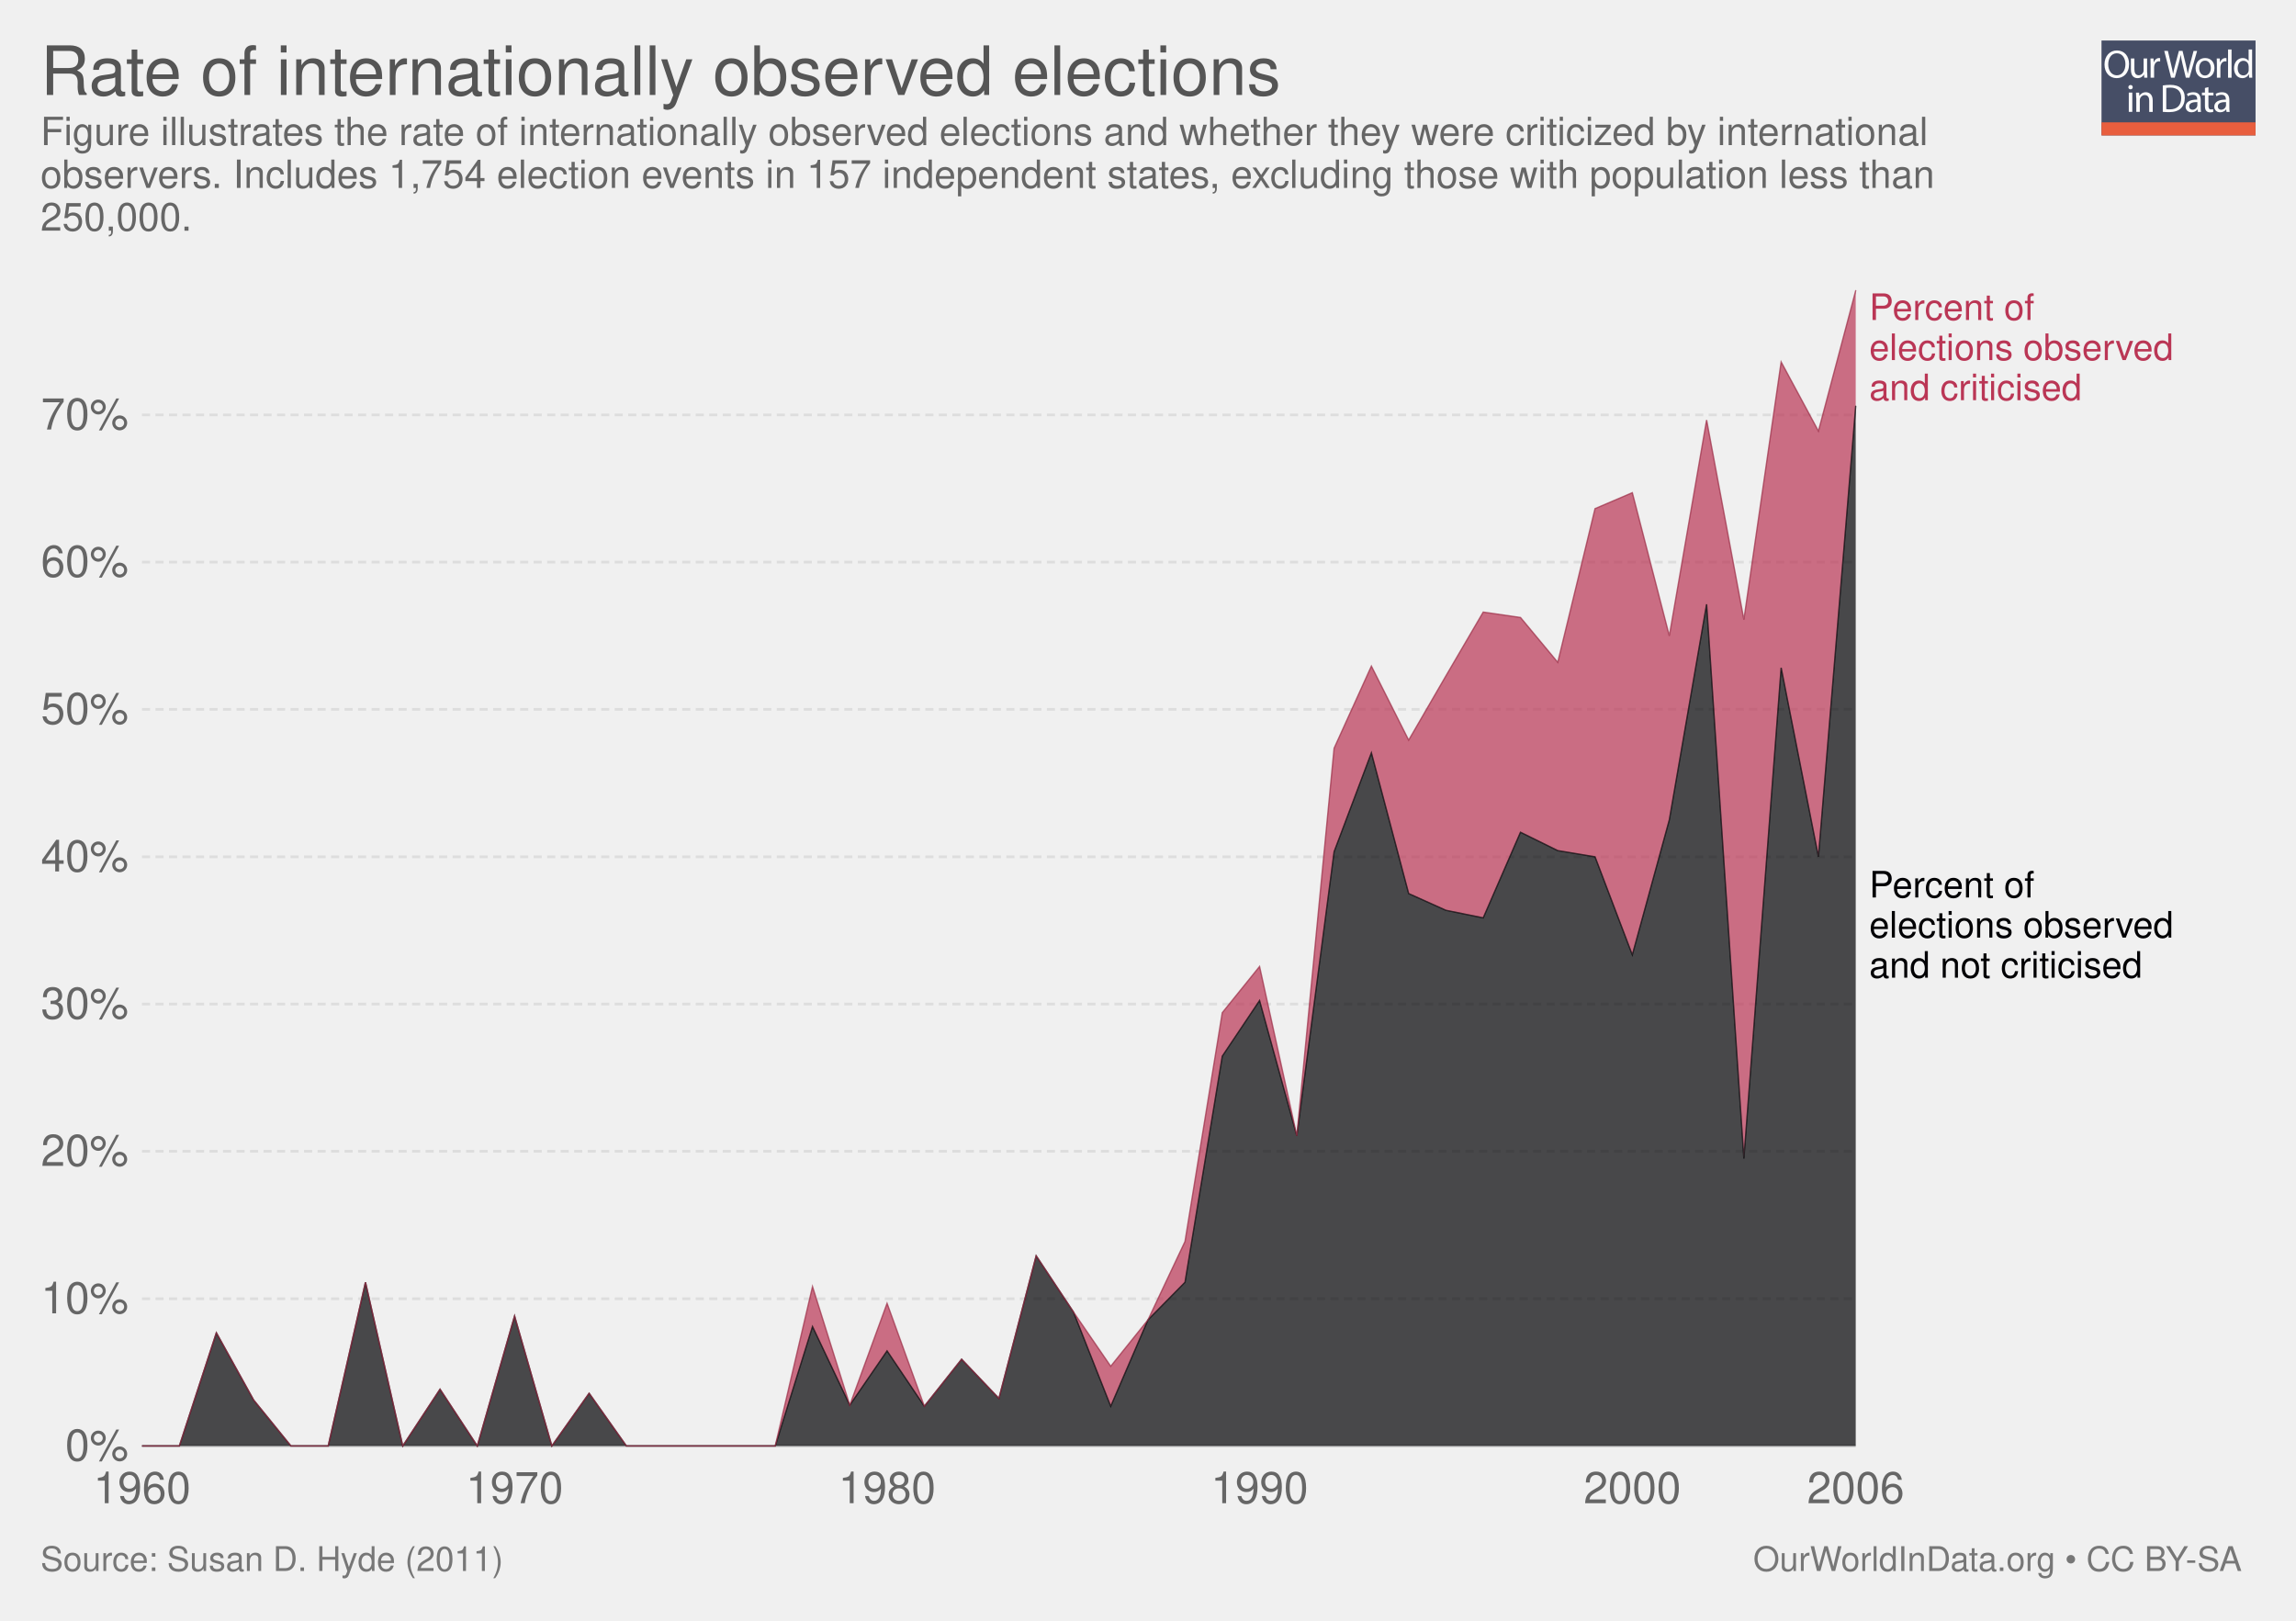
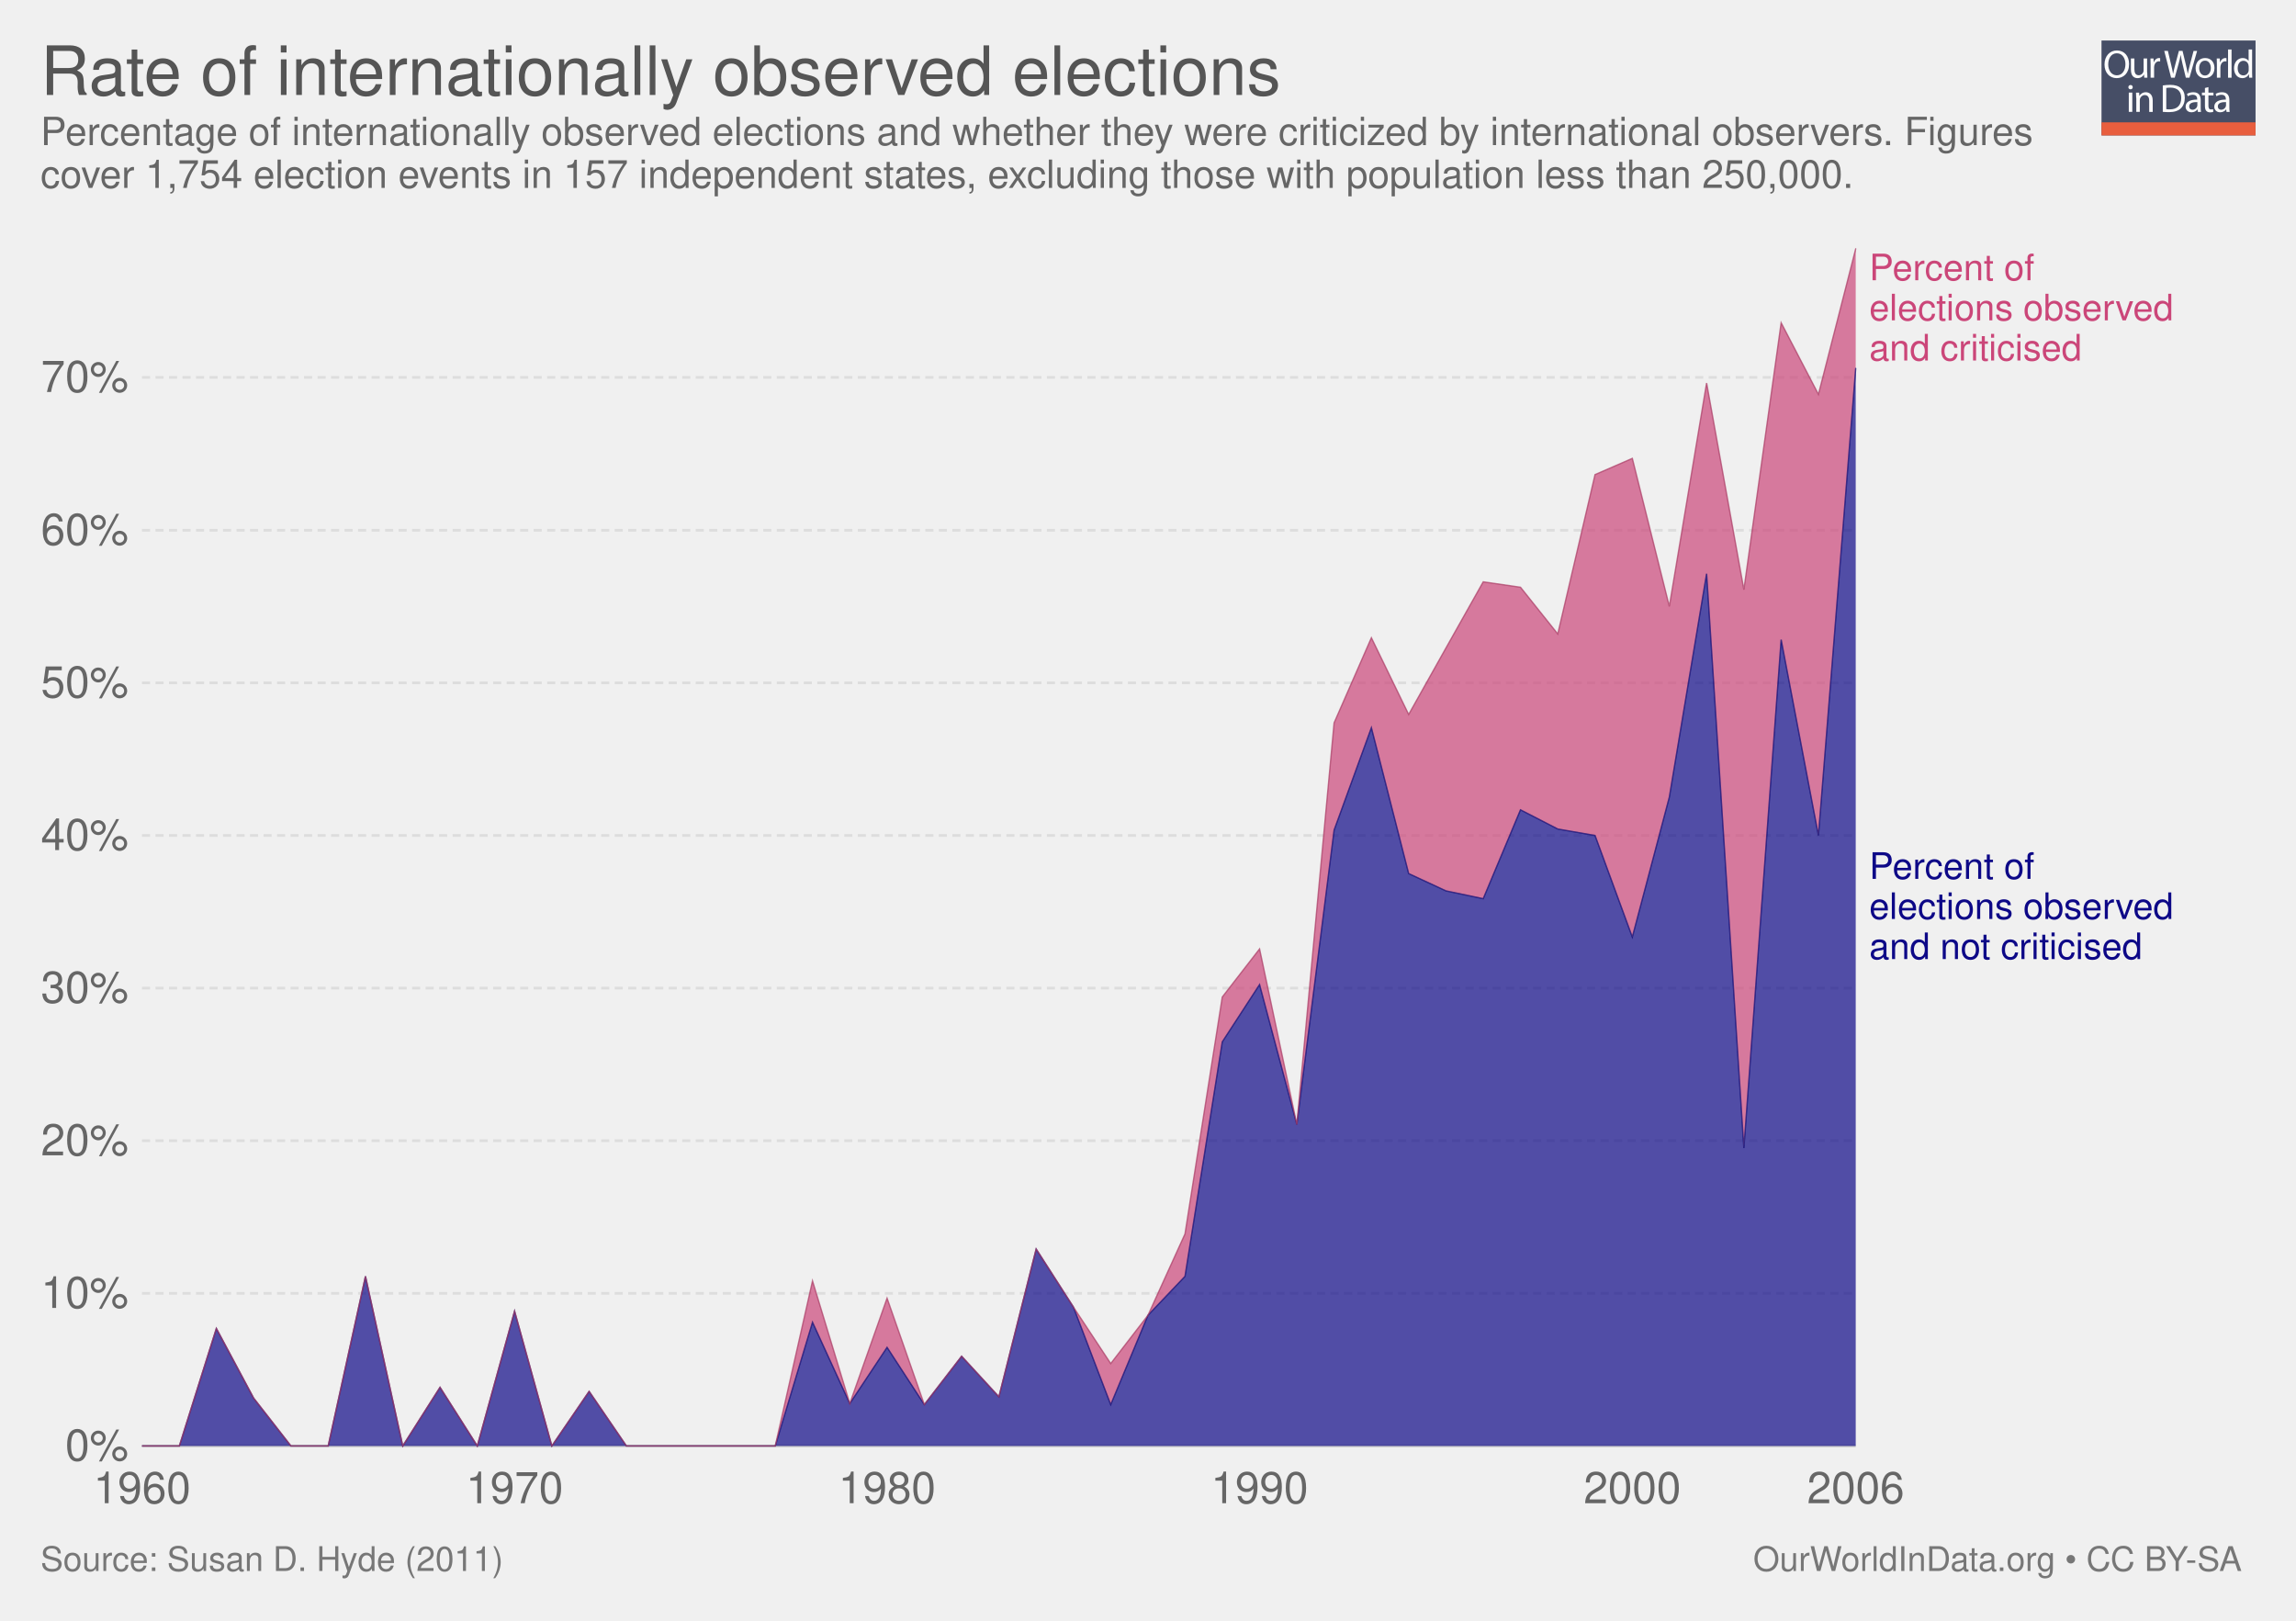
<svg xmlns="http://www.w3.org/2000/svg" xmlns:xlink="http://www.w3.org/1999/xlink" version="1.1" style="font-family: 'Helvetica Neue', Helvetica, Arial, sans-serif; font-size: 18px; background-color: white; text-rendering: optimizeLegibility; -webkit-font-smoothing: antialiased;" width="850" height="600">
  <g class="ChartTab">
    <g class="HeaderView">
      <g opacity="0.8" transform="translate(778, 15) scale(0.27)">
        <a xlink:href="https://ourworldindata.org" target="_blank">
          <g>
            <rect x="0" y="0" fill="#1B2543" width="211.2" height="130.1" />
            <rect x="0" y="112.2" fill="#E63912" width="211.2" height="17.9" />
            <g>
              <rect x="1.2" y="12.3" fill="none" width="210.2" height="99.2" />
              <path fill="#FFFFFF" d="M37.8,32.2c0,12.7-7.7,19.4-17.1,19.4c-9.7,0-16.6-7.5-16.6-18.7c0-11.7,7.3-19.3,17.1-19.3 C31.3,13.7,37.8,21.3,37.8,32.2z M9.2,32.8c0,7.9,4.3,14.9,11.8,14.9c7.5,0,11.8-6.9,11.8-15.3c0-7.3-3.8-14.9-11.8-14.9 C13.1,17.5,9.2,24.8,9.2,32.8z" />
              <path fill="#FFFFFF" d="M62.7,43.8c0,2.7,0.1,5.1,0.2,7.2h-4.3l-0.3-4.3h-0.1c-1.3,2.1-4,4.9-8.8,4.9c-4.2,0-9.1-2.3-9.1-11.6 V24.6h4.8v14.6c0,5,1.5,8.4,5.9,8.4c3.2,0,5.5-2.2,6.3-4.4c0.3-0.7,0.4-1.6,0.4-2.5V24.6h4.8V43.8z" />
              <path fill="#FFFFFF" d="M67.3,32.8c0-3.1-0.1-5.8-0.2-8.2h4.2l0.2,5.2h0.2c1.2-3.5,4.1-5.8,7.3-5.8c0.5,0,0.9,0.1,1.4,0.2v4.5 c-0.5-0.1-1-0.2-1.6-0.2c-3.4,0-5.8,2.6-6.5,6.2c-0.1,0.7-0.2,1.4-0.2,2.2V51h-4.8V32.8z" />
              <path fill="#FFFFFF" d="M95.4,51l-9.4-36.8h5l4.4,18.6c1.1,4.6,2.1,9.2,2.7,12.7h0.1c0.6-3.7,1.8-8,3-12.8l4.9-18.5h5l4.5,18.7 c1,4.4,2,8.7,2.6,12.6h0.1c0.8-4,1.8-8.1,3-12.7l4.9-18.5h4.9L120.6,51h-5L111,31.9c-1.1-4.7-1.9-8.3-2.4-12h-0.1 c-0.7,3.7-1.5,7.3-2.8,12L100.4,51H95.4z" />
              <path fill="#FFFFFF" d="M154.9,37.6c0,9.8-6.8,14-13.2,14c-7.2,0-12.7-5.2-12.7-13.6c0-8.8,5.8-14,13.1-14 C149.8,24,154.9,29.5,154.9,37.6z M133.9,37.9c0,5.8,3.3,10.1,8,10.1c4.6,0,8-4.3,8-10.3c0-4.5-2.2-10.1-7.9-10.1 C136.3,27.6,133.9,32.8,133.9,37.9z" />
              <path fill="#FFFFFF" d="M158.2,32.8c0-3.1-0.1-5.8-0.2-8.2h4.2l0.2,5.2h0.2c1.2-3.5,4.1-5.8,7.3-5.8c0.5,0,0.9,0.1,1.4,0.2v4.5 c-0.5-0.1-1-0.2-1.6-0.2c-3.4,0-5.8,2.6-6.5,6.2c-0.1,0.7-0.2,1.4-0.2,2.2V51h-4.8V32.8z" />
              <path fill="#FFFFFF" d="M173.5,12.3h4.8V51h-4.8V12.3z" />
              <path fill="#FFFFFF" d="M206.5,12.3v31.9c0,2.3,0.1,5,0.2,6.8h-4.3l-0.2-4.6H202c-1.5,2.9-4.7,5.2-9,5.2 c-6.4,0-11.3-5.4-11.3-13.4c-0.1-8.8,5.4-14.2,11.9-14.2c4,0,6.8,1.9,8,4h0.1V12.3H206.5z M201.7,35.4c0-0.6-0.1-1.4-0.2-2 c-0.7-3.1-3.3-5.6-6.9-5.6c-5,0-7.9,4.4-7.9,10.2c0,5.3,2.6,9.8,7.8,9.8c3.2,0,6.2-2.1,7.1-5.7c0.2-0.7,0.2-1.3,0.2-2.1V35.4z" />
              <path fill="#FFFFFF" d="M42.8,64c0.1,1.6-1.1,2.9-3.1,2.9c-1.7,0-2.9-1.3-2.9-2.9c0-1.7,1.3-3,3-3C41.7,61,42.8,62.3,42.8,64z M37.4,97.8V71.4h4.8v26.4H37.4z" />
              <path fill="#FFFFFF" d="M47.5,78.6c0-2.7-0.1-5-0.2-7.1h4.3l0.3,4.4h0.1c1.3-2.5,4.4-5,8.8-5c3.7,0,9.4,2.2,9.4,11.2v15.8h-4.8 V82.6c0-4.3-1.6-7.8-6.1-7.8c-3.2,0-5.6,2.2-6.5,4.9c-0.2,0.6-0.3,1.4-0.3,2.2v15.9h-4.8V78.6z" />
              <path fill="#FFFFFF" d="M84,61.6c2.9-0.4,6.3-0.8,10.1-0.8c6.8,0,11.7,1.6,14.9,4.6c3.3,3,5.2,7.3,5.2,13.2c0,6-1.9,10.9-5.3,14.3 c-3.4,3.4-9.1,5.3-16.3,5.3c-3.4,0-6.2-0.2-8.6-0.4V61.6z M88.8,94.1c1.2,0.2,3,0.3,4.8,0.3c10.2,0,15.7-5.7,15.7-15.6 c0.1-8.7-4.9-14.2-14.9-14.2c-2.5,0-4.3,0.2-5.6,0.5V94.1z" />
              <path fill="#FFFFFF" d="M132.1,97.8l-0.4-3.3h-0.2c-1.5,2.1-4.3,3.9-8.1,3.9c-5.4,0-8.1-3.8-8.1-7.6c0-6.4,5.7-9.9,15.9-9.8v-0.5 c0-2.2-0.6-6.1-6-6.1c-2.5,0-5,0.8-6.9,2l-1.1-3.2c2.2-1.4,5.4-2.3,8.7-2.3c8.1,0,10.1,5.5,10.1,10.8v9.9c0,2.3,0.1,4.5,0.4,6.3 H132.1z M131.4,84.4c-5.3-0.1-11.2,0.8-11.2,5.9c0,3.1,2.1,4.6,4.5,4.6c3.4,0,5.6-2.2,6.4-4.4c0.2-0.5,0.3-1,0.3-1.5V84.4z" />
              <path fill="#FFFFFF" d="M146.6,63.9v7.6h6.9v3.7h-6.9v14.2c0,3.3,0.9,5.1,3.6,5.1c1.3,0,2.2-0.2,2.8-0.3l0.2,3.6 c-0.9,0.4-2.4,0.7-4.3,0.7c-2.2,0-4-0.7-5.2-2c-1.4-1.4-1.9-3.8-1.9-6.9V75.1h-4.1v-3.7h4.1v-6.3L146.6,63.9z" />
              <path fill="#FFFFFF" d="M171.4,97.8l-0.4-3.3h-0.2c-1.5,2.1-4.3,3.9-8.1,3.9c-5.4,0-8.1-3.8-8.1-7.6c0-6.4,5.7-9.9,15.9-9.8v-0.5 c0-2.2-0.6-6.1-6-6.1c-2.5,0-5,0.8-6.9,2l-1.1-3.2c2.2-1.4,5.4-2.3,8.7-2.3c8.1,0,10.1,5.5,10.1,10.8v9.9c0,2.3,0.1,4.5,0.4,6.3 H171.4z M170.7,84.4c-5.3-0.1-11.2,0.8-11.2,5.9c0,3.1,2.1,4.6,4.5,4.6c3.4,0,5.6-2.2,6.4-4.4c0.2-0.5,0.3-1,0.3-1.5V84.4z" />
            </g>
          </g>
        </a>
      </g>
      <a href="https://ourworldindata.org/grapher/rate-of-internationally-observed-elections" target="_blank">
        <text font-size="25.20" x="15.0" y="35.2" fill="#555">
          <tspan x="15" y="35.16">Rate of internationally observed elections</tspan>
        </text>
      </a>
      <text font-size="14.40" x="15.0" y="53.7" fill="#666">
-         <tspan x="15" y="53.72">Figure illustrates the rate of internationally observed elections and whether they were criticized by international</tspan>
-         <tspan x="15" y="69.56">observers. Includes 1,754 election events in 157 independent states, excluding those with population less than</tspan>
-         <tspan x="15" y="85.4">250,000.</tspan>
+         <tspan x="15" y="53.72">Percentage of internationally observed elections and whether they were criticized by international observers. Figures</tspan>
+         <tspan x="15" y="69.56">cover 1,754 election events in 157 independent states, excluding those with population less than 250,000.</tspan>
      </text>
    </g>
    <g class="StackedArea">
      <defs>
        <clipPath id="boundsClip-1">
-           <rect x="52.562" y="0" width="820" height="897.8" />
+           <rect x="52.562" y="0" width="820" height="928.8" />
        </clipPath>
      </defs>
      <g class="AxisBoxView">
        <g class="HorizontalAxis">
          <text x="52.6" y="556.5" fill="#666" text-anchor="middle" font-size="16.2">1960</text>
          <text x="190.5" y="556.5" fill="#666" text-anchor="middle" font-size="16.2">1970</text>
          <text x="328.4" y="556.5" fill="#666" text-anchor="middle" font-size="16.2">1980</text>
          <text x="466.3" y="556.5" fill="#666" text-anchor="middle" font-size="16.2">1990</text>
          <text x="604.3" y="556.5" fill="#666" text-anchor="middle" font-size="16.2">2000</text>
          <text x="687" y="556.5" fill="#666" text-anchor="middle" font-size="16.2">2006</text>
        </g>
        <g class="VerticalAxis">
          <text x="47.56" y="535.3" fill="#666" dominant-baseline="middle" text-anchor="end" font-size="16.2">0%</text>
-           <text x="47.56" y="480.8" fill="#666" dominant-baseline="middle" text-anchor="end" font-size="16.2">10%</text>
-           <text x="47.56" y="426.2" fill="#666" dominant-baseline="middle" text-anchor="end" font-size="16.2">20%</text>
-           <text x="47.56" y="371.7" fill="#666" dominant-baseline="middle" text-anchor="end" font-size="16.2">30%</text>
-           <text x="47.56" y="317.2" fill="#666" dominant-baseline="middle" text-anchor="end" font-size="16.2">40%</text>
-           <text x="47.56" y="262.6" fill="#666" dominant-baseline="middle" text-anchor="end" font-size="16.2">50%</text>
-           <text x="47.56" y="208.1" fill="#666" dominant-baseline="middle" text-anchor="end" font-size="16.2">60%</text>
-           <text x="47.56" y="153.6" fill="#666" dominant-baseline="middle" text-anchor="end" font-size="16.2">70%</text>
+           <text x="47.56" y="478.8" fill="#666" dominant-baseline="middle" text-anchor="end" font-size="16.2">10%</text>
+           <text x="47.56" y="422.3" fill="#666" dominant-baseline="middle" text-anchor="end" font-size="16.2">20%</text>
+           <text x="47.56" y="365.8" fill="#666" dominant-baseline="middle" text-anchor="end" font-size="16.2">30%</text>
+           <text x="47.56" y="309.3" fill="#666" dominant-baseline="middle" text-anchor="end" font-size="16.2">40%</text>
+           <text x="47.56" y="252.8" fill="#666" dominant-baseline="middle" text-anchor="end" font-size="16.2">50%</text>
+           <text x="47.56" y="196.3" fill="#666" dominant-baseline="middle" text-anchor="end" font-size="16.2">60%</text>
+           <text x="47.56" y="139.7" fill="#666" dominant-baseline="middle" text-anchor="end" font-size="16.2">70%</text>
        </g>
        <g class="AxisGridLines">
          <line x1="52.56" y1="535.3" x2="687.00" y2="535.3" stroke="#ccc" />
-           <line x1="52.56" y1="480.8" x2="687.00" y2="480.8" stroke="#ddd" stroke-dasharray="3,2" />
-           <line x1="52.56" y1="426.2" x2="687.00" y2="426.2" stroke="#ddd" stroke-dasharray="3,2" />
-           <line x1="52.56" y1="371.7" x2="687.00" y2="371.7" stroke="#ddd" stroke-dasharray="3,2" />
-           <line x1="52.56" y1="317.2" x2="687.00" y2="317.2" stroke="#ddd" stroke-dasharray="3,2" />
-           <line x1="52.56" y1="262.6" x2="687.00" y2="262.6" stroke="#ddd" stroke-dasharray="3,2" />
-           <line x1="52.56" y1="208.1" x2="687.00" y2="208.1" stroke="#ddd" stroke-dasharray="3,2" />
-           <line x1="52.56" y1="153.6" x2="687.00" y2="153.6" stroke="#ddd" stroke-dasharray="3,2" />
+           <line x1="52.56" y1="478.8" x2="687.00" y2="478.8" stroke="#ddd" stroke-dasharray="3,2" />
+           <line x1="52.56" y1="422.3" x2="687.00" y2="422.3" stroke="#ddd" stroke-dasharray="3,2" />
+           <line x1="52.56" y1="365.8" x2="687.00" y2="365.8" stroke="#ddd" stroke-dasharray="3,2" />
+           <line x1="52.56" y1="309.3" x2="687.00" y2="309.3" stroke="#ddd" stroke-dasharray="3,2" />
+           <line x1="52.56" y1="252.8" x2="687.00" y2="252.8" stroke="#ddd" stroke-dasharray="3,2" />
+           <line x1="52.56" y1="196.3" x2="687.00" y2="196.3" stroke="#ddd" stroke-dasharray="3,2" />
+           <line x1="52.56" y1="139.7" x2="687.00" y2="139.7" stroke="#ddd" stroke-dasharray="3,2" />
        </g>
      </g>
      <g clip-path="url(#boundsClip-1)">
        <g class="HeightedLegend clickable">
          <g class="legendMark">
-             <rect x="687.005" y="107.65" width="147.995" height="42.7" fill="#fff" opacity="0" />
-             <text font-size="13.50" x="692.0" y="118.5" fill="rgb(186, 54, 85)">
-               <tspan x="692.005" y="118.45">Percent of</tspan>
-               <tspan x="692.005" y="133.3">elections observed</tspan>
-               <tspan x="692.005" y="148.15">and criticised</tspan>
+             <rect x="687.005" y="92.95" width="147.995" height="42.7" fill="#fff" opacity="0" />
+             <text font-size="13.50" x="692.0" y="103.7" fill="rgb(203, 70, 121)">
+               <tspan x="692.005" y="103.75">Percent of</tspan>
+               <tspan x="692.005" y="118.6">elections observed</tspan>
+               <tspan x="692.005" y="133.45">and criticised</tspan>
            </text>
          </g>
          <g class="legendMark">
-             <rect x="687.005" y="321.45" width="147.995" height="42.7" fill="#fff" opacity="0" />
-             <text font-size="13.50" x="692.0" y="332.3" fill="rgb(0, 0, 4)">
-               <tspan x="692.005" y="332.25">Percent of</tspan>
-               <tspan x="692.005" y="347.1">elections observed</tspan>
-               <tspan x="692.005" y="361.95">and not criticised</tspan>
+             <rect x="687.005" y="314.55" width="147.995" height="42.7" fill="#fff" opacity="0" />
+             <text font-size="13.50" x="692.0" y="325.3" fill="rgb(13, 8, 135)">
+               <tspan x="692.005" y="325.35">Percent of</tspan>
+               <tspan x="692.005" y="340.2">elections observed</tspan>
+               <tspan x="692.005" y="355.05">and not criticised</tspan>
            </text>
          </g>
        </g>
        <g class="Areas">
-           <rect x="52.562" y="107.6" width="634.443" height="427.7" opacity="0" fill="rgba(255,255,255,0)" />
-           <path stroke-linecap="round" d="M52.6 535.3L66.4 535.3L80.1 493.4L93.9 518.3L107.7 535.3L121.5 535.3L135.3 474.7L149.1 535.3L162.9 514.3L176.7 535.3L190.5 487.2L204.3 535.3L218.1 515.8L231.9 535.3L245.7 535.3L259.4 535.3L273.2 535.3L287 535.3L300.8 491.1L314.6 520.2L328.4 500.1L342.2 520.6L356 503.2L369.8 517.7L383.6 464.9L397.4 485.7L411.2 520.6L425 488.6L438.7 474.7L452.5 391L466.3 370.4L480.1 420.5L493.9 315.3L507.7 278.7L521.5 330.8L535.3 337L549.1 339.8L562.9 308.1L576.7 314.9L590.5 317.2L604.3 353.5L618 303.5L631.8 223.7L645.6 428.9L659.4 247.2L673.2 317.2L687 150.4L687.005 535.3L52.562 535.3" fill="rgb(0, 0, 4)" fill-opacity="0.7" class="World_1-area" />
-           <path stroke-linecap="round" d="M52.6 535.3L66.4 535.3L80.1 493.4L93.9 518.3L107.7 535.3L121.5 535.3L135.3 474.7L149.1 535.3L162.9 514.3L176.7 535.3L190.5 487.2L204.3 535.3L218.1 515.8L231.9 535.3L245.7 535.3L259.4 535.3L273.2 535.3L287 535.3L300.8 476.3L314.6 520.2L328.4 482.5L342.2 520.6L356 503.2L369.8 517.7L383.6 464.9L397.4 485.7L411.2 505.8L425 488.6L438.7 459.6L452.5 374.9L466.3 357.8L480.1 420.5L493.9 277L507.7 246.6L521.5 274L535.3 250.2L549.1 226.6L562.9 228.6L576.7 245.2L590.5 188.3L604.3 182.4L618 235.4L631.8 155.5L645.6 229.4L659.4 134L673.2 159.6L687 107.6L687 150.4L673.2 317.2L659.4 247.2L645.6 428.9L631.8 223.7L618 303.5L604.3 353.5L590.5 317.2L576.7 314.9L562.9 308.1L549.1 339.8L535.3 337L521.5 330.8L507.7 278.7L493.9 315.3L480.1 420.5L466.3 370.4L452.5 391L438.7 474.7L425 488.6L411.2 520.6L397.4 485.7L383.6 464.9L369.8 517.7L356 503.2L342.2 520.6L328.4 500.1L314.6 520.2L300.8 491.1L287 535.3L273.2 535.3L259.4 535.3L245.7 535.3L231.9 535.3L218.1 515.8L204.3 535.3L190.5 487.2L176.7 535.3L162.9 514.3L149.1 535.3L135.3 474.7L121.5 535.3L107.7 535.3L93.9 518.3L80.1 493.4L66.4 535.3L52.6 535.3" fill="rgb(186, 54, 85)" fill-opacity="0.7" class="World_0-area" />
-           <path stroke-linecap="round" d="M52.6 535.3L66.4 535.3L80.1 493.4L93.9 518.3L107.7 535.3L121.5 535.3L135.3 474.7L149.1 535.3L162.9 514.3L176.7 535.3L190.5 487.2L204.3 535.3L218.1 515.8L231.9 535.3L245.7 535.3L259.4 535.3L273.2 535.3L287 535.3L300.8 491.1L314.6 520.2L328.4 500.1L342.2 520.6L356 503.2L369.8 517.7L383.6 464.9L397.4 485.7L411.2 520.6L425 488.6L438.7 474.7L452.5 391L466.3 370.4L480.1 420.5L493.9 315.3L507.7 278.7L521.5 330.8L535.3 337L549.1 339.8L562.9 308.1L576.7 314.9L590.5 317.2L604.3 353.5L618 303.5L631.8 223.7L645.6 428.9L659.4 247.2L673.2 317.2L687 150.4" stroke="rgb(0, 0, 3)" stroke-opacity="0.7" stroke-width="0.5" fill="none" class="World_1-border" />
-           <path stroke-linecap="round" d="M52.6 535.3L66.4 535.3L80.1 493.4L93.9 518.3L107.7 535.3L121.5 535.3L135.3 474.7L149.1 535.3L162.9 514.3L176.7 535.3L190.5 487.2L204.3 535.3L218.1 515.8L231.9 535.3L245.7 535.3L259.4 535.3L273.2 535.3L287 535.3L300.8 476.3L314.6 520.2L328.4 482.5L342.2 520.6L356 503.2L369.8 517.7L383.6 464.9L397.4 485.7L411.2 505.8L425 488.6L438.7 459.6L452.5 374.9L466.3 357.8L480.1 420.5L493.9 277L507.7 246.6L521.5 274L535.3 250.2L549.1 226.6L562.9 228.6L576.7 245.2L590.5 188.3L604.3 182.4L618 235.4L631.8 155.5L645.6 229.4L659.4 134L673.2 159.6L687 107.6" stroke="rgb(156, 45, 71)" stroke-opacity="0.7" stroke-width="0.5" fill="none" class="World_0-border" />
+           <rect x="52.562" y="92.1" width="634.443" height="443.2" opacity="0" fill="rgba(255,255,255,0)" />
+           <path stroke-linecap="round" d="M52.6 535.3L66.4 535.3L80.1 491.8L93.9 517.6L107.7 535.3L121.5 535.3L135.3 472.5L149.1 535.3L162.9 513.6L176.7 535.3L190.5 485.4L204.3 535.3L218.1 515.1L231.9 535.3L245.7 535.3L259.4 535.3L273.2 535.3L287 535.3L300.8 489.5L314.6 519.6L328.4 498.8L342.2 520L356 502.1L369.8 517.1L383.6 462.4L397.4 483.9L411.2 520L425 486.9L438.7 472.5L452.5 385.7L466.3 364.5L480.1 416.3L493.9 307.3L507.7 269.4L521.5 323.4L535.3 329.8L549.1 332.7L562.9 299.8L576.7 306.9L590.5 309.3L604.3 346.9L618 295.1L631.8 212.4L645.6 425L659.4 236.8L673.2 309.3L687 136.4L687.005 535.3L52.562 535.3" fill="rgb(13, 8, 135)" fill-opacity="0.7" class="World_1-area" />
+           <path stroke-linecap="round" d="M52.6 535.3L66.4 535.3L80.1 491.8L93.9 517.6L107.7 535.3L121.5 535.3L135.3 472.5L149.1 535.3L162.9 513.6L176.7 535.3L190.5 485.4L204.3 535.3L218.1 515.1L231.9 535.3L245.7 535.3L259.4 535.3L273.2 535.3L287 535.3L300.8 474.2L314.6 519.6L328.4 480.6L342.2 520L356 502.1L369.8 517.1L383.6 462.4L397.4 483.9L411.2 504.8L425 486.9L438.7 456.8L452.5 369.1L466.3 351.3L480.1 416.3L493.9 267.6L507.7 236.1L521.5 264.5L535.3 239.9L549.1 215.4L562.9 217.4L576.7 234.7L590.5 175.7L604.3 169.7L618 224.5L631.8 141.8L645.6 218.3L659.4 119.5L673.2 146L687 92.1L687 136.4L673.2 309.3L659.4 236.8L645.6 425L631.8 212.4L618 295.1L604.3 346.9L590.5 309.3L576.7 306.9L562.9 299.8L549.1 332.7L535.3 329.8L521.5 323.4L507.7 269.4L493.9 307.3L480.1 416.3L466.3 364.5L452.5 385.7L438.7 472.5L425 486.9L411.2 520L397.4 483.9L383.6 462.4L369.8 517.1L356 502.1L342.2 520L328.4 498.8L314.6 519.6L300.8 489.5L287 535.3L273.2 535.3L259.4 535.3L245.7 535.3L231.9 535.3L218.1 515.1L204.3 535.3L190.5 485.4L176.7 535.3L162.9 513.6L149.1 535.3L135.3 472.5L121.5 535.3L107.7 535.3L93.9 517.6L80.1 491.8L66.4 535.3L52.6 535.3" fill="rgb(203, 70, 121)" fill-opacity="0.7" class="World_0-area" />
+           <path stroke-linecap="round" d="M52.6 535.3L66.4 535.3L80.1 491.8L93.9 517.6L107.7 535.3L121.5 535.3L135.3 472.5L149.1 535.3L162.9 513.6L176.7 535.3L190.5 485.4L204.3 535.3L218.1 515.1L231.9 535.3L245.7 535.3L259.4 535.3L273.2 535.3L287 535.3L300.8 489.5L314.6 519.6L328.4 498.8L342.2 520L356 502.1L369.8 517.1L383.6 462.4L397.4 483.9L411.2 520L425 486.9L438.7 472.5L452.5 385.7L466.3 364.5L480.1 416.3L493.9 307.3L507.7 269.4L521.5 323.4L535.3 329.8L549.1 332.7L562.9 299.8L576.7 306.9L590.5 309.3L604.3 346.9L618 295.1L631.8 212.4L645.6 425L659.4 236.8L673.2 309.3L687 136.4" stroke="rgb(11, 7, 113)" stroke-opacity="0.7" stroke-width="0.5" fill="none" class="World_1-border" />
+           <path stroke-linecap="round" d="M52.6 535.3L66.4 535.3L80.1 491.8L93.9 517.6L107.7 535.3L121.5 535.3L135.3 472.5L149.1 535.3L162.9 513.6L176.7 535.3L190.5 485.4L204.3 535.3L218.1 515.1L231.9 535.3L245.7 535.3L259.4 535.3L273.2 535.3L287 535.3L300.8 474.2L314.6 519.6L328.4 480.6L342.2 520L356 502.1L369.8 517.1L383.6 462.4L397.4 483.9L411.2 504.8L425 486.9L438.7 456.8L452.5 369.1L466.3 351.3L480.1 416.3L493.9 267.6L507.7 236.1L521.5 264.5L535.3 239.9L549.1 215.4L562.9 217.4L576.7 234.7L590.5 175.7L604.3 169.7L618 224.5L631.8 141.8L645.6 218.3L659.4 119.5L673.2 146L687 92.1" stroke="rgb(170, 59, 101)" stroke-opacity="0.7" stroke-width="0.5" fill="none" class="World_0-border" />
        </g>
      </g>
    </g>
    <g style="fill: #777;" class="SourcesFooter">
      <g style="fill: #777;" class="clickable">
        <text font-size="12.60" x="15.0" y="581.6">
          <tspan x="15" y="581.58">Source: Susan D. Hyde (2011)</tspan>
        </text>
      </g>
      <text font-size="12.60" x="649.0" y="581.6">
        <tspan x="649.024" y="581.58">
          <a target="_blank" style="fill: #777;" href="https://ourworldindata.org">OurWorldInData.org</a> • <a style="fill: #777;" href="http://creativecommons.org/licenses/by-sa/4.0/deed.en_US" target="_blank">CC BY-SA</a>
        </tspan>
      </text>
    </g>
  </g>
</svg>
